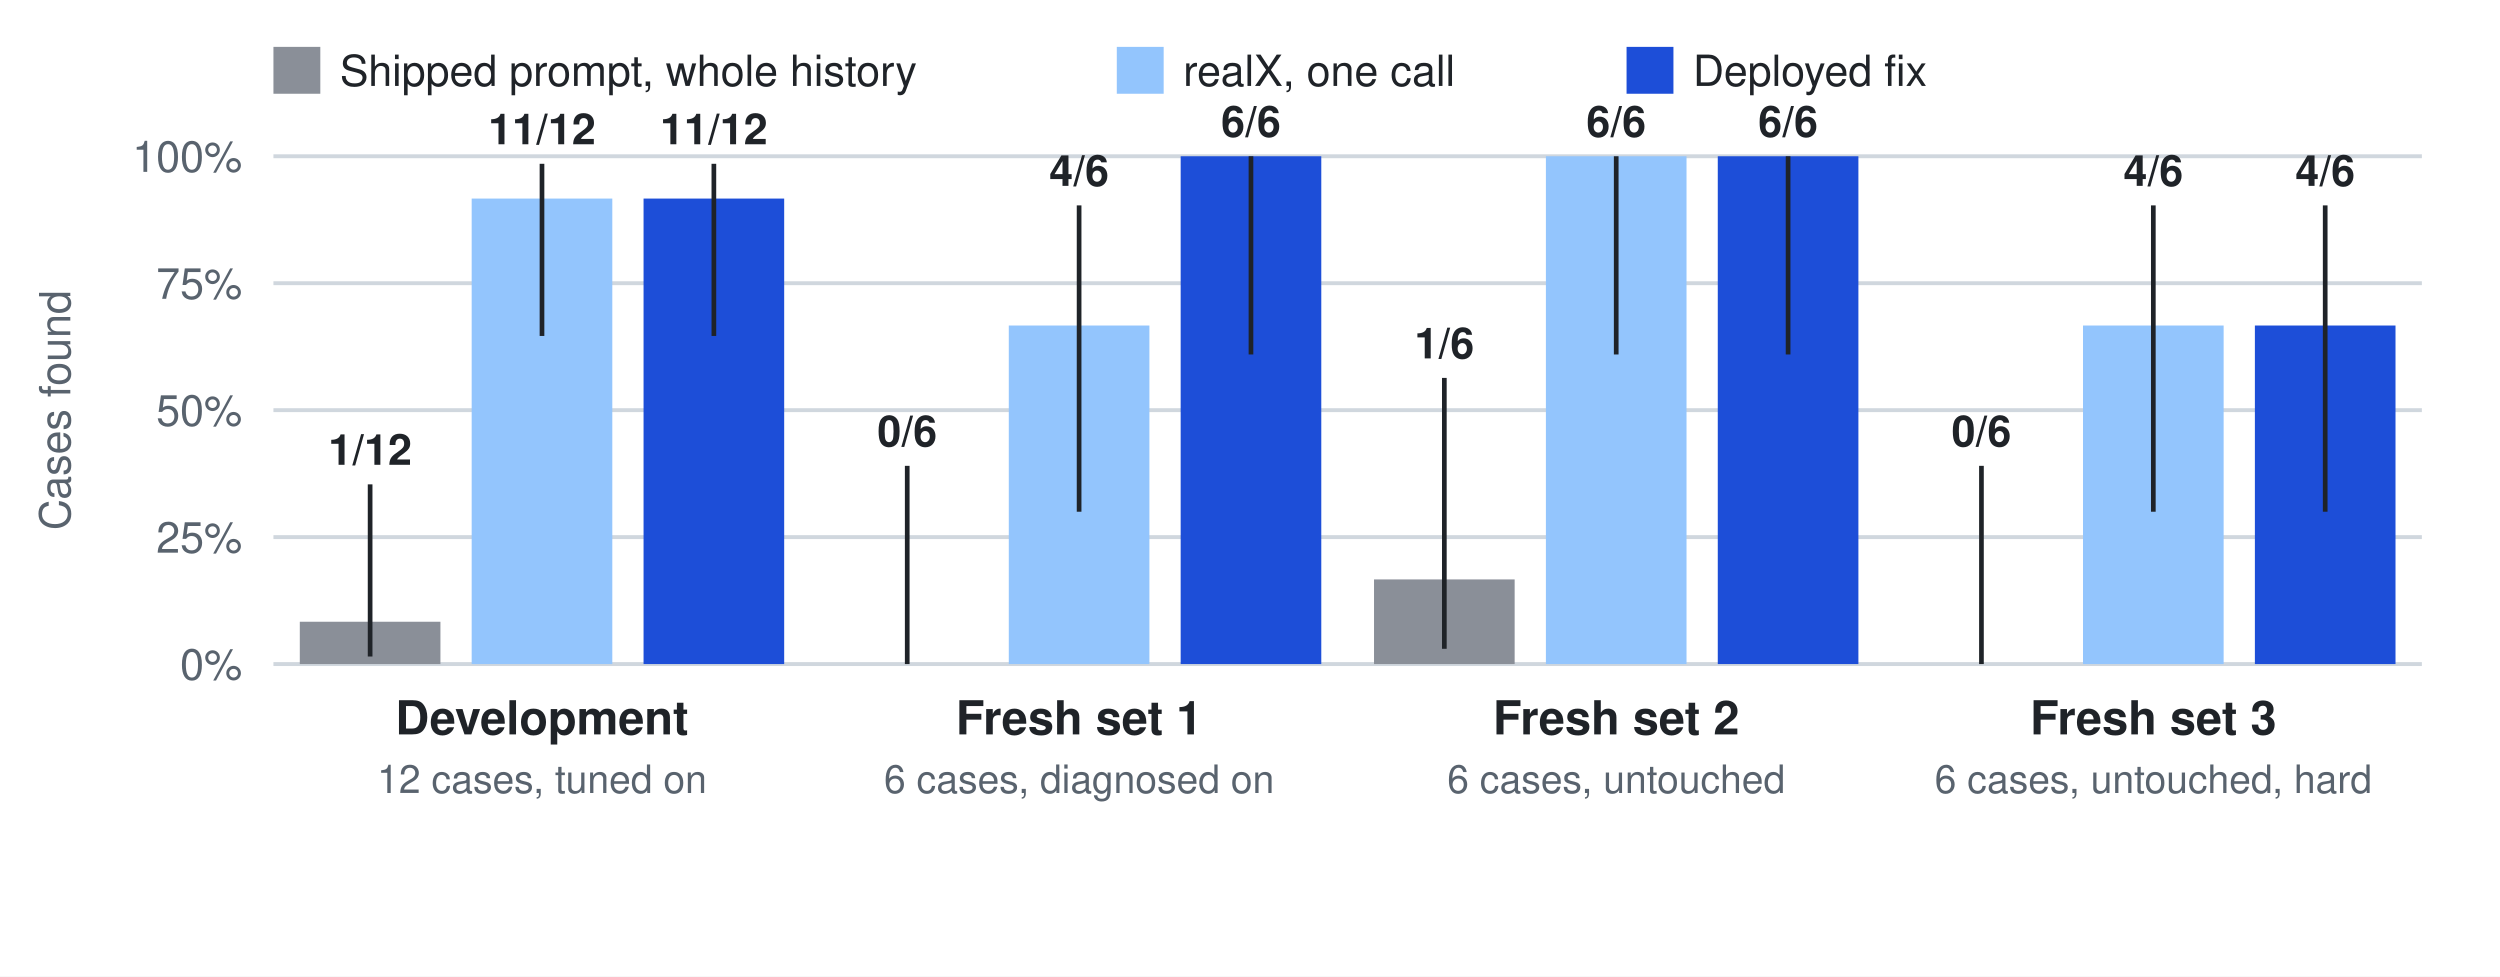
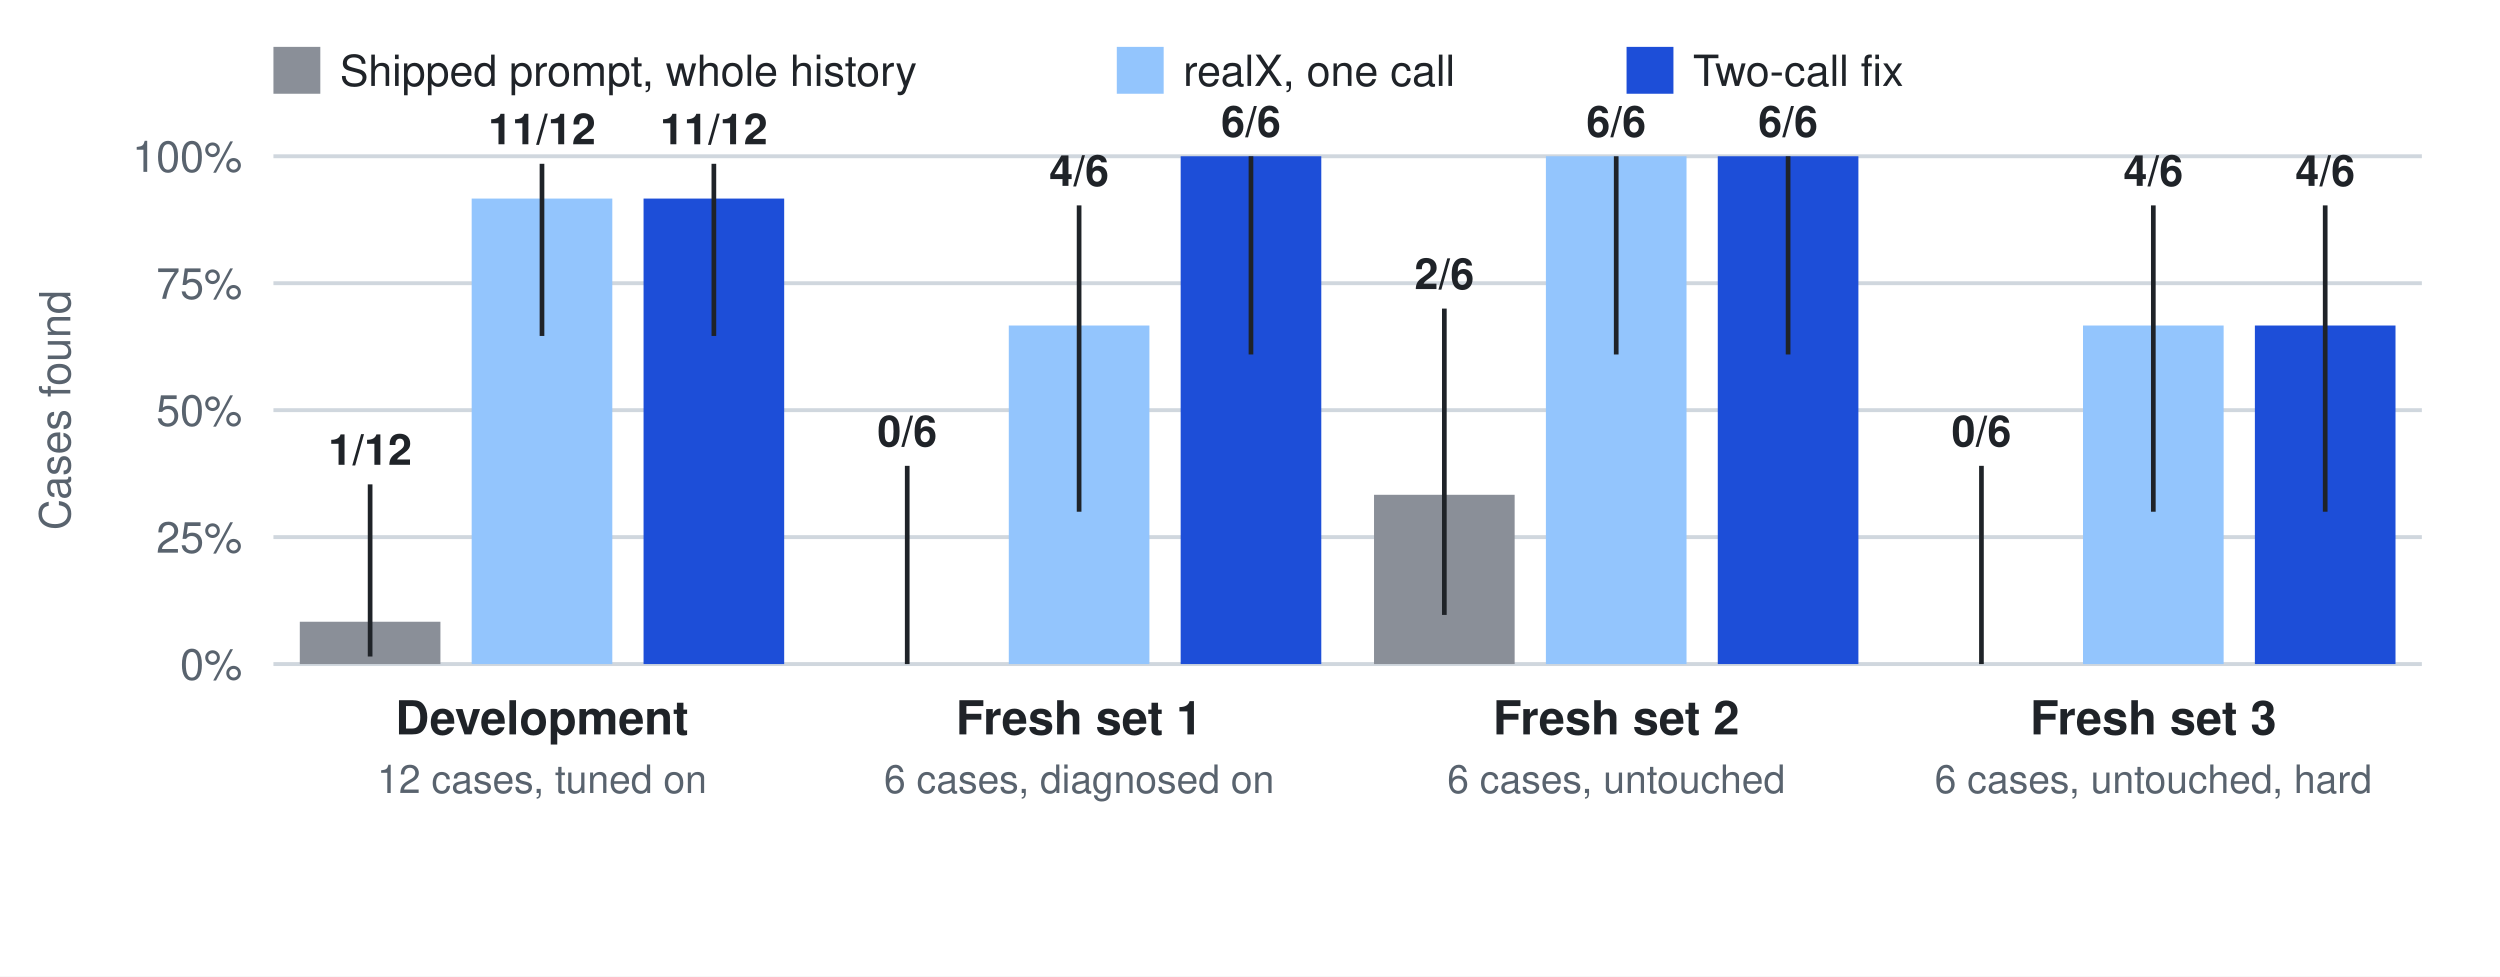
<svg xmlns="http://www.w3.org/2000/svg" viewBox="0 0 640 250" width="640" height="250" font-family="Helvetica, Arial, sans-serif">
  <rect width="640" height="250" fill="white" />
  <line x1="70" x2="620" y1="170.0" y2="170.0" stroke="#d0d7de" />
  <text x="62" y="174.0" font-size="11" text-anchor="end" fill="#59636e" font-weight="normal">0%</text>
  <line x1="70" x2="620" y1="137.5" y2="137.5" stroke="#d0d7de" />
  <text x="62" y="141.5" font-size="11" text-anchor="end" fill="#59636e" font-weight="normal">25%</text>
  <line x1="70" x2="620" y1="105.0" y2="105.0" stroke="#d0d7de" />
  <text x="62" y="109.0" font-size="11" text-anchor="end" fill="#59636e" font-weight="normal">50%</text>
  <line x1="70" x2="620" y1="72.5" y2="72.5" stroke="#d0d7de" />
  <text x="62" y="76.5" font-size="11" text-anchor="end" fill="#59636e" font-weight="normal">75%</text>
  <line x1="70" x2="620" y1="40.0" y2="40.0" stroke="#d0d7de" />
  <text x="62" y="44.0" font-size="11" text-anchor="end" fill="#59636e" font-weight="normal">100%</text>
  <rect x="76.75" y="159.167" width="36" height="10.833" fill="#8a8f98" />
  <line x1="94.75" x2="94.75" y1="168.068" y2="123.995" stroke="#1f2328" stroke-width="1.2" />
  <text x="94.75" y="118.995" font-size="11" text-anchor="middle" fill="#1f2328" font-weight="bold">1/12</text>
  <rect x="120.75" y="50.833" width="36" height="119.167" fill="#93c5fd" />
  <line x1="138.75" x2="138.75" y1="86.005" y2="41.932" stroke="#1f2328" stroke-width="1.2" />
  <text x="138.75" y="36.932" font-size="11" text-anchor="middle" fill="#1f2328" font-weight="bold">11/12</text>
  <rect x="164.75" y="50.833" width="36" height="119.167" fill="#1d4ed8" />
  <line x1="182.75" x2="182.75" y1="86.005" y2="41.932" stroke="#1f2328" stroke-width="1.2" />
  <text x="182.75" y="36.932" font-size="11" text-anchor="middle" fill="#1f2328" font-weight="bold">11/12</text>
  <text x="138.75" y="188" font-size="12" text-anchor="middle" fill="#1f2328" font-weight="bold">Development</text>
  <text x="138.75" y="203" font-size="10" text-anchor="middle" fill="#59636e" font-weight="normal">12 cases, tuned on</text>
  <rect x="214.25" y="170.0" width="36" height="0.0" fill="#8a8f98" />
  <line x1="232.25" x2="232.25" y1="170.0" y2="119.255" stroke="#1f2328" stroke-width="1.2" />
  <text x="232.25" y="114.255" font-size="11" text-anchor="middle" fill="#1f2328" font-weight="bold">0/6</text>
  <rect x="258.25" y="83.333" width="36" height="86.667" fill="#93c5fd" />
  <line x1="276.25" x2="276.25" y1="131.002" y2="52.58" stroke="#1f2328" stroke-width="1.2" />
  <text x="276.25" y="47.58" font-size="11" text-anchor="middle" fill="#1f2328" font-weight="bold">4/6</text>
  <rect x="302.25" y="40.0" width="36" height="130.0" fill="#1d4ed8" />
  <line x1="320.25" x2="320.25" y1="90.745" y2="40.0" stroke="#1f2328" stroke-width="1.2" />
  <text x="320.25" y="35.0" font-size="11" text-anchor="middle" fill="#1f2328" font-weight="bold">6/6</text>
  <text x="276.25" y="188" font-size="12" text-anchor="middle" fill="#1f2328" font-weight="bold">Fresh set 1</text>
  <text x="276.25" y="203" font-size="10" text-anchor="middle" fill="#59636e" font-weight="normal">6 cases, diagnosed on</text>
-   <rect x="351.75" y="148.333" width="36" height="21.667" fill="#8a8f98" />
-   <line x1="369.75" x2="369.75" y1="166.093" y2="96.744" stroke="#1f2328" stroke-width="1.2" />
-   <text x="369.75" y="91.744" font-size="11" text-anchor="middle" fill="#1f2328" font-weight="bold">1/6</text>
+   <rect x="351.75" y="126.667" width="36" height="43.333" fill="#8a8f98" />
+   <line x1="369.75" x2="369.75" y1="157.42" y2="78.998" stroke="#1f2328" stroke-width="1.2" />
+   <text x="369.75" y="73.998" font-size="11" text-anchor="middle" fill="#1f2328" font-weight="bold">2/6</text>
  <rect x="395.75" y="40.0" width="36" height="130.0" fill="#93c5fd" />
  <line x1="413.75" x2="413.75" y1="90.745" y2="40.0" stroke="#1f2328" stroke-width="1.2" />
  <text x="413.75" y="35.0" font-size="11" text-anchor="middle" fill="#1f2328" font-weight="bold">6/6</text>
  <rect x="439.75" y="40.0" width="36" height="130.0" fill="#1d4ed8" />
  <line x1="457.75" x2="457.75" y1="90.745" y2="40.0" stroke="#1f2328" stroke-width="1.2" />
  <text x="457.75" y="35.0" font-size="11" text-anchor="middle" fill="#1f2328" font-weight="bold">6/6</text>
  <text x="413.75" y="188" font-size="12" text-anchor="middle" fill="#1f2328" font-weight="bold">Fresh set 2</text>
  <text x="413.75" y="203" font-size="10" text-anchor="middle" fill="#59636e" font-weight="normal">6 cases, untouched</text>
  <rect x="489.25" y="170.0" width="36" height="0.0" fill="#8a8f98" />
  <line x1="507.25" x2="507.25" y1="170.0" y2="119.255" stroke="#1f2328" stroke-width="1.2" />
  <text x="507.25" y="114.255" font-size="11" text-anchor="middle" fill="#1f2328" font-weight="bold">0/6</text>
  <rect x="533.25" y="83.333" width="36" height="86.667" fill="#93c5fd" />
  <line x1="551.25" x2="551.25" y1="131.002" y2="52.58" stroke="#1f2328" stroke-width="1.2" />
  <text x="551.25" y="47.58" font-size="11" text-anchor="middle" fill="#1f2328" font-weight="bold">4/6</text>
  <rect x="577.25" y="83.333" width="36" height="86.667" fill="#1d4ed8" />
  <line x1="595.25" x2="595.25" y1="131.002" y2="52.58" stroke="#1f2328" stroke-width="1.2" />
  <text x="595.25" y="47.58" font-size="11" text-anchor="middle" fill="#1f2328" font-weight="bold">4/6</text>
  <text x="551.25" y="188" font-size="12" text-anchor="middle" fill="#1f2328" font-weight="bold">Fresh set 3</text>
  <text x="551.25" y="203" font-size="10" text-anchor="middle" fill="#59636e" font-weight="normal">6 cases, untouched, hard</text>
  <rect x="70" y="12" width="12" height="12" fill="#8a8f98" />
  <text x="87" y="22" font-size="11" text-anchor="start" fill="#1f2328" font-weight="normal">Shipped prompt, whole history</text>
  <rect x="285.9" y="12" width="12" height="12" fill="#93c5fd" />
  <text x="302.9" y="22" font-size="11" text-anchor="start" fill="#1f2328" font-weight="normal">realX, one call</text>
  <rect x="416.4" y="12" width="12" height="12" fill="#1d4ed8" />
-   <text x="433.4" y="22" font-size="11" text-anchor="start" fill="#1f2328" font-weight="normal">Deployed fix</text>
+   <text x="433.4" y="22" font-size="11" text-anchor="start" fill="#1f2328" font-weight="normal">Two-call fix</text>
  <text transform="rotate(-90 18 105.0)" x="18" y="105.0" font-size="11" text-anchor="middle" fill="#59636e" font-weight="normal">Cases found</text>
</svg>
